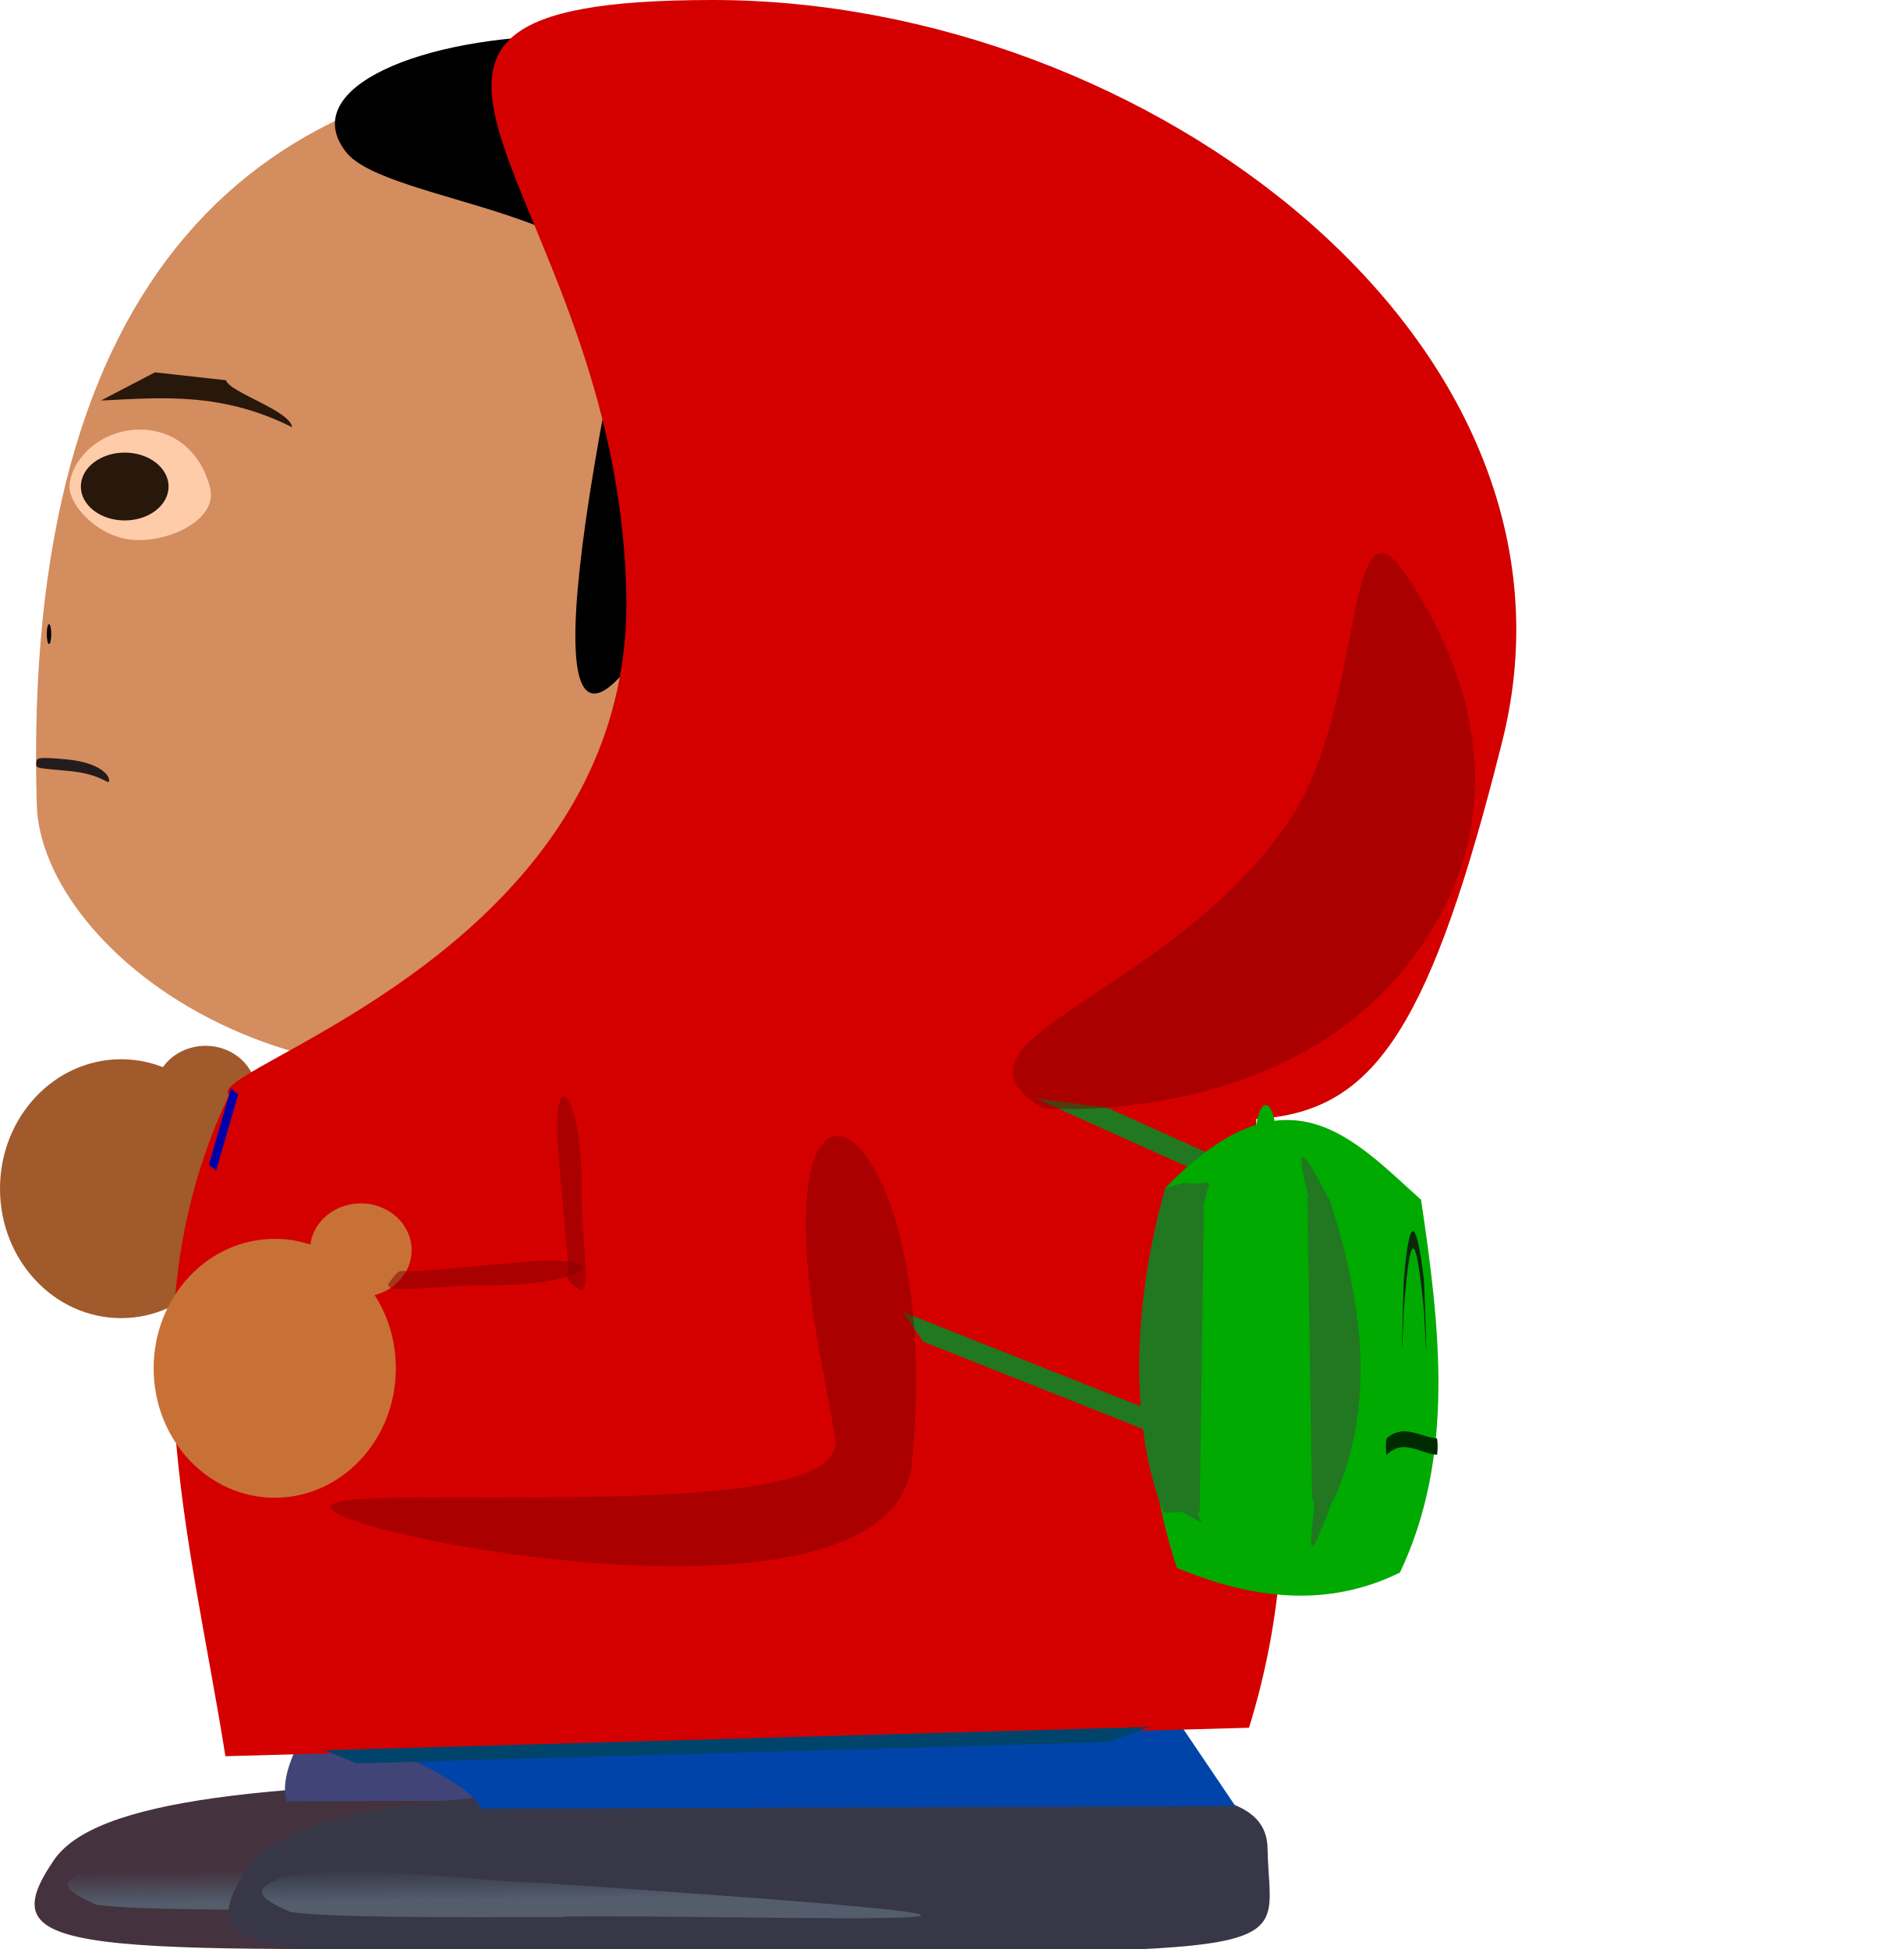
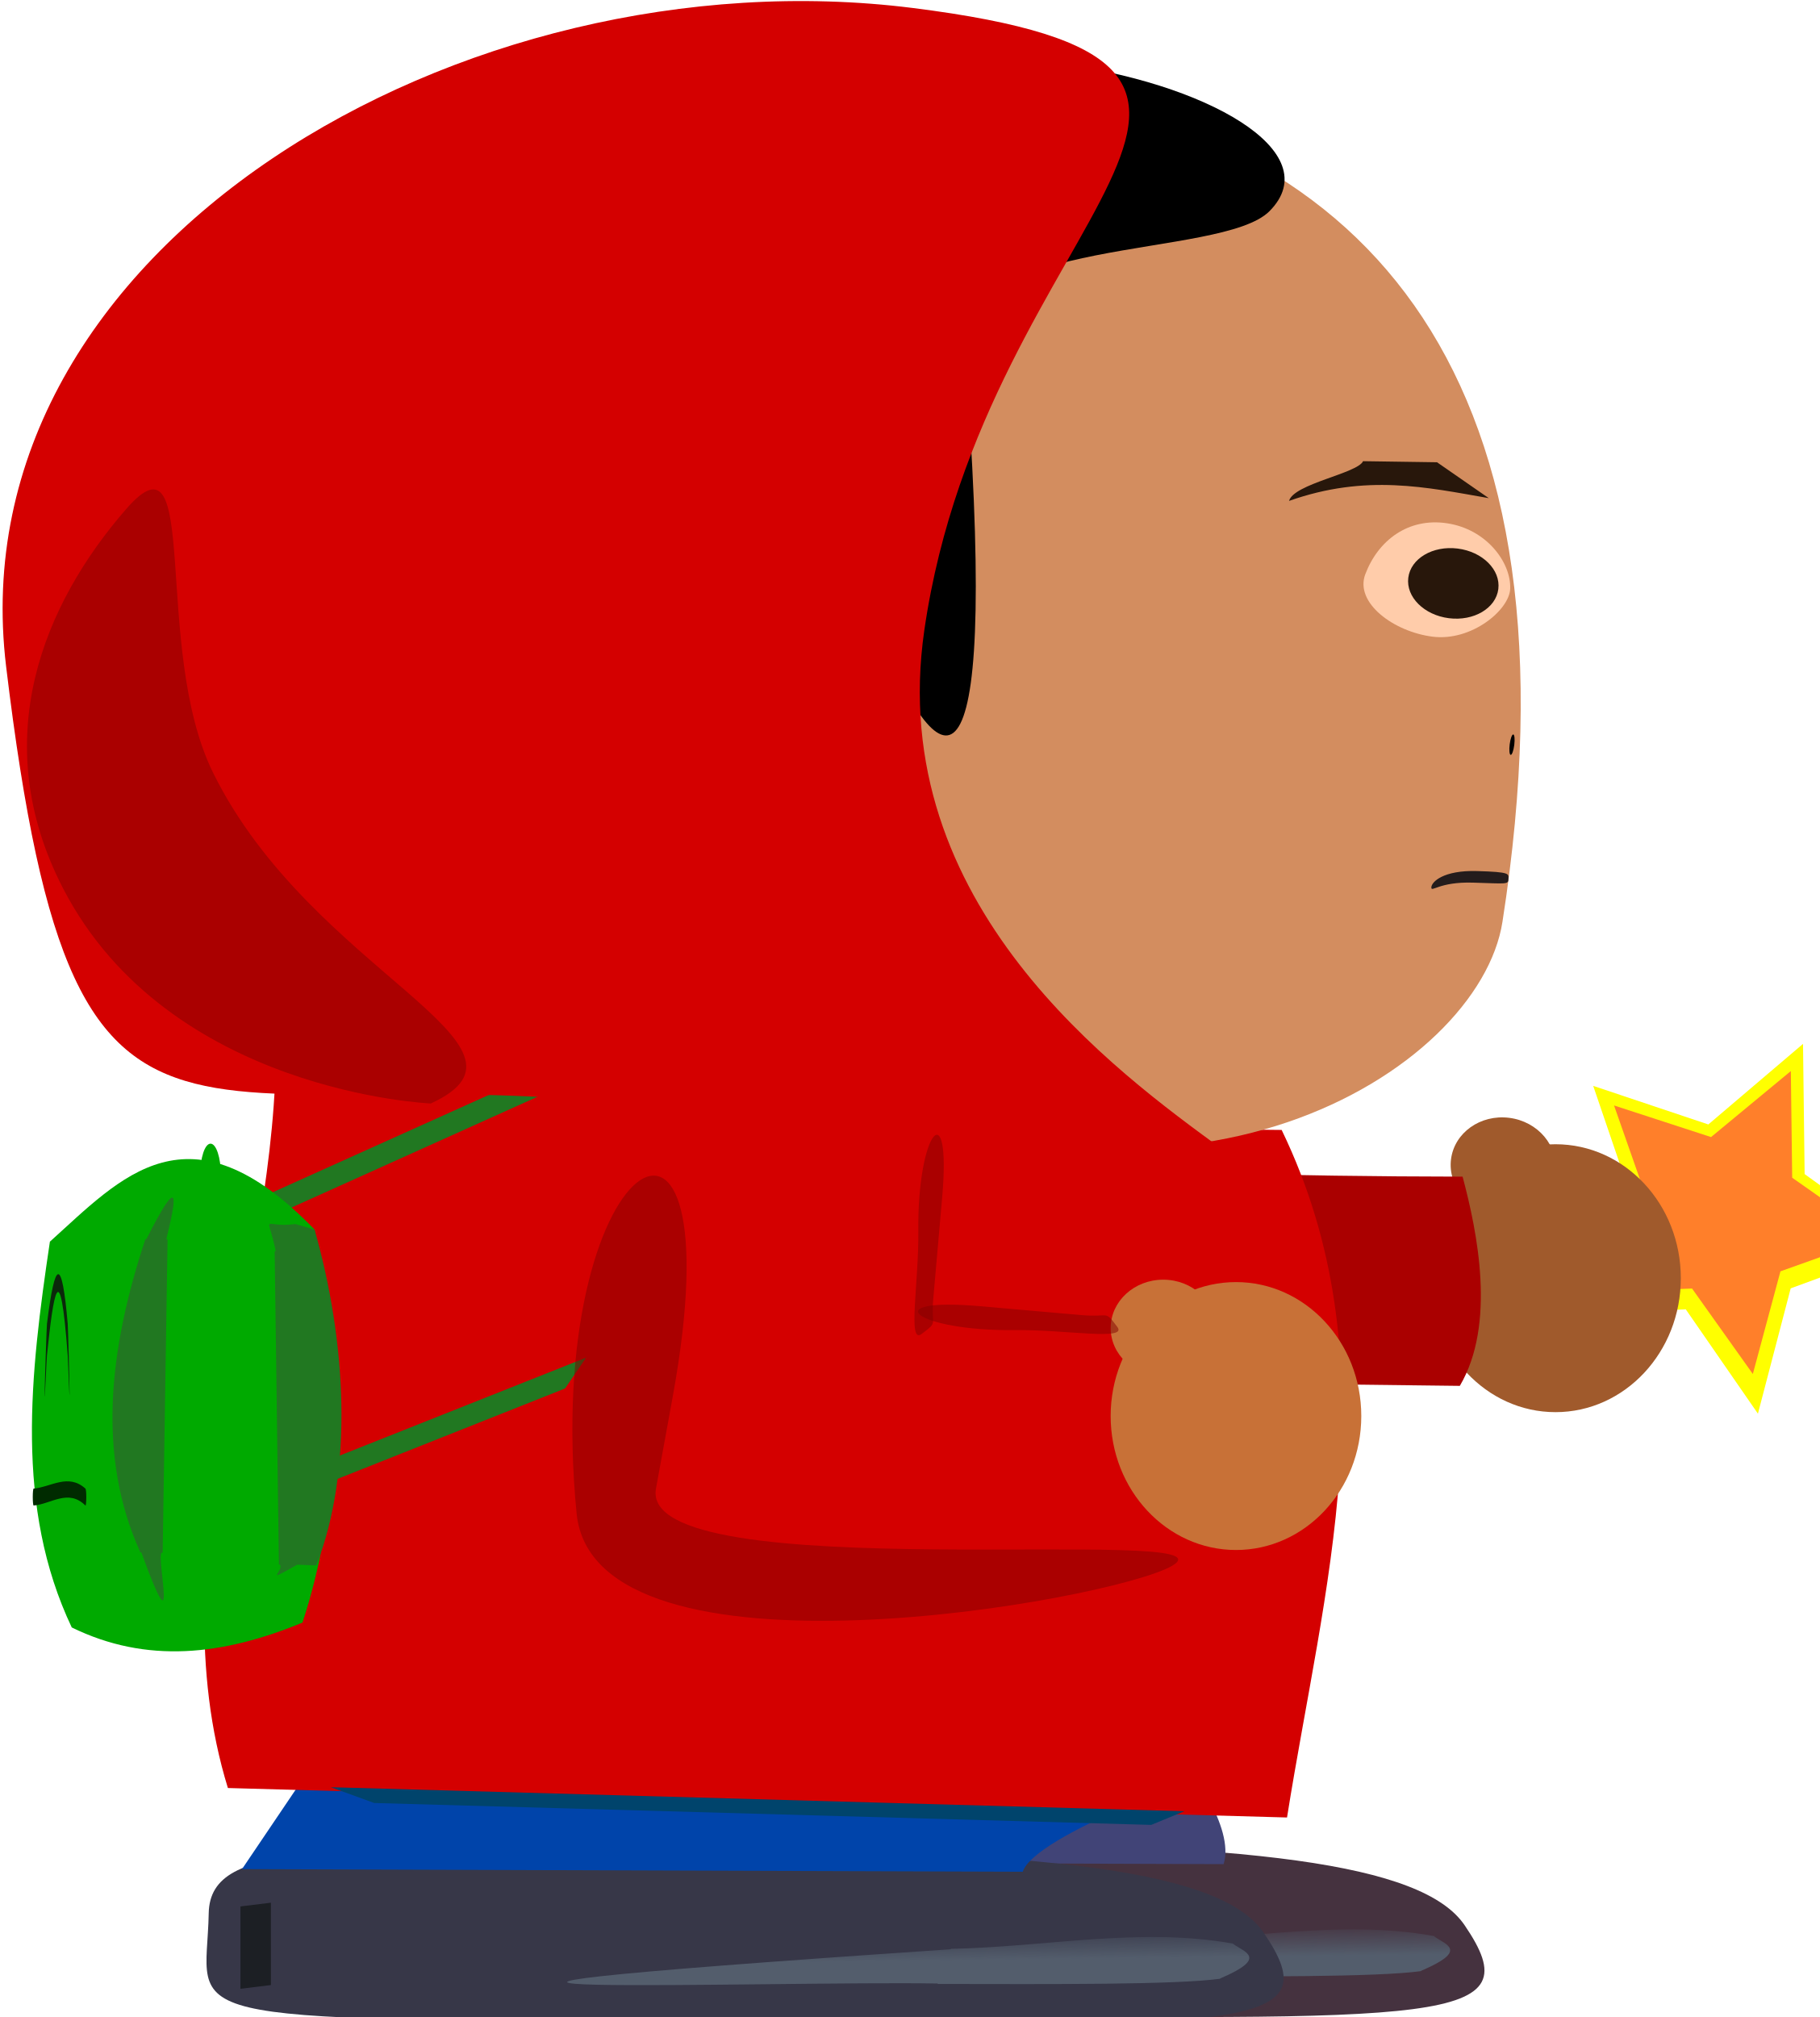
- <svg xmlns="http://www.w3.org/2000/svg" xmlns:xlink="http://www.w3.org/1999/xlink" width="210mm" height="215mm" viewBox="0 0 210 215" version="1.1" id="svg5">
+ <svg xmlns="http://www.w3.org/2000/svg" xmlns:xlink="http://www.w3.org/1999/xlink" width="194mm" height="215mm" viewBox="0 0 194 215" version="1.1" id="svg5">
  <defs id="defs2">
    <linearGradient id="linearGradient30040">
      <stop style="stop-color:#1c1f24;stop-opacity:1;" offset="0" id="stop30036" />
      <stop style="stop-color:#1c1f24;stop-opacity:0;" offset="1" id="stop30038" />
    </linearGradient>
    <linearGradient id="linearGradient29840">
      <stop style="stop-color:#535d6c;stop-opacity:1;" offset="0" id="stop29836" />
      <stop style="stop-color:#535d6c;stop-opacity:0;" offset="1" id="stop29838" />
    </linearGradient>
    <linearGradient id="linearGradient5194">
      <stop style="stop-color:#800000;stop-opacity:1;" offset="0" id="stop5190" />
      <stop style="stop-color:#800000;stop-opacity:0;" offset="1" id="stop5192" />
    </linearGradient>
    <linearGradient xlink:href="#linearGradient5194" id="linearGradient7905" gradientUnits="userSpaceOnUse" gradientTransform="matrix(0.7384126,0.141691,-0.2133808,1.400609,81.06709,-9.291885)" x1="51.573" y1="126.188" x2="51.573" y2="126.188" />
    <linearGradient xlink:href="#linearGradient5194" id="linearGradient14432" gradientUnits="userSpaceOnUse" gradientTransform="matrix(1.021264,-0.6998587,1.10586,0.6066139,-123.7383,81.54319)" x1="51.573" y1="126.188" x2="51.573" y2="126.188" />
    <linearGradient xlink:href="#linearGradient5194" id="linearGradient27326" gradientUnits="userSpaceOnUse" gradientTransform="matrix(0.1692084,0.1033588,-0.04889656,1.021697,122.1473,39.10983)" x1="51.573" y1="126.188" x2="51.573" y2="126.188" />
-     <linearGradient xlink:href="#linearGradient29840" id="linearGradient29842" x1="-227.651" y1="-227.239" x2="-227.676" y2="-223.428" gradientUnits="userSpaceOnUse" gradientTransform="matrix(-0.9998311,0.01837916,0.3533791,-0.9354802,2.86899e-6,0)" />
-     <linearGradient xlink:href="#linearGradient30040" id="linearGradient30042" x1="213.056" y1="-59.215" x2="213.223" y2="-61.333" gradientUnits="userSpaceOnUse" gradientTransform="matrix(0.9999723,2.2752205e-4,0.2439277,-0.9999723,-2.5694781e-7,-5.8922384e-7)" />
+     <linearGradient xlink:href="#linearGradient29840" id="linearGradient29842" x1="-227.651" y1="-227.239" x2="-227.676" y2="-223.428" gradientUnits="userSpaceOnUse" gradientTransform="matrix(-0.9998311,0.01837916,0.3533791,-0.9354802,4.5633333e-6,0)" />
+     <linearGradient xlink:href="#linearGradient30040" id="linearGradient30042" x1="213.056" y1="-59.215" x2="213.223" y2="-61.333" gradientUnits="userSpaceOnUse" />
    <linearGradient xlink:href="#linearGradient5194" id="linearGradient27326-1" gradientUnits="userSpaceOnUse" gradientTransform="matrix(0.1692084,0.1033588,-0.04889656,1.021697,122.1473,39.10983)" x1="51.573" y1="126.188" x2="51.573" y2="126.188" />
-     <linearGradient xlink:href="#linearGradient29840" id="linearGradient29842-7" x1="-227.651" y1="-227.239" x2="-227.676" y2="-223.428" gradientUnits="userSpaceOnUse" gradientTransform="matrix(-0.9998311,0.01837916,0.3533791,-0.9354802,2.86899e-6,0)" />
-     <linearGradient xlink:href="#linearGradient30040" id="linearGradient30042-2" x1="213.056" y1="-59.215" x2="213.223" y2="-61.333" gradientUnits="userSpaceOnUse" gradientTransform="matrix(0.9999723,2.2752205e-4,0.2439277,-0.9999723,-1.2569478e-6,-5.8922384e-7)" />
+     <linearGradient xlink:href="#linearGradient29840" id="linearGradient29842-7" x1="-227.651" y1="-227.239" x2="-227.676" y2="-223.428" gradientUnits="userSpaceOnUse" gradientTransform="matrix(-0.9998311,0.01837916,0.3533791,-0.9354802,4.5633333e-6,0)" />
+     <linearGradient xlink:href="#linearGradient30040" id="linearGradient30042-2" x1="213.056" y1="-59.215" x2="213.223" y2="-61.333" gradientUnits="userSpaceOnUse" gradientTransform="translate(-1.519808e-6)" />
  </defs>
  <g id="layer1">
-     <path id="path11385-7" style="fill:#45323f;fill-opacity:1;stroke-width:0.603" d="m 5.944,205.199 c -7.266,10.633 2.043,10.078 59.986,9.6 58.296,-0.481 52.691,0.025 52.472,-11.669 -0.149,-7.943 -13.263,-6.742 -51.431,-6.742 -38.168,0 -56.522,2.219 -61.027,8.811 z" />
-     <path id="rect10620-2" style="fill:#414477;fill-opacity:1;stroke-width:0.561" d="m 124.281,189.739 -88.473,-0.905 c -0.29,-0.912 -5.425,5.98 -4.186,9.87 l 83.233,-0.277 z" />
-     <path id="rect20539-9-5-5" style="fill:url(#linearGradient29842-7);fill-opacity:1;stroke-width:0.185" d="m 10.607,210.113 c 4.806,0.648 17.757,0.572 30.069,0.553 0.028,-4e-5 0.005,-0.046 0.033,-0.047 16.534,-0.317 80.688,1.884 -1.378,-3.648 -0.028,-0.001 -0.041,-0.048 -0.069,-0.049 -10.023,-0.192 -20.21,-2.342 -30.069,-0.553 -0.028,0.005 -0.01,0.03 -0.033,0.047 -1.179,0.872 -3.725,1.456 1.378,3.648 0.026,0.011 0.041,0.045 0.069,0.049 z" />
-     <rect style="fill:url(#linearGradient30042-2);fill-opacity:1;stroke-width:0.454" id="rect11065-9-7" width="8.778" height="3.269" x="188.267" y="112.637" transform="matrix(-1.1291329e-4,1,0.9925343,0.1219655,0,0)" />
-     <path id="path11385" style="fill:#373748;stroke-width:0.603" d="m 27.355,206.01 c -7.266,10.633 2.043,10.078 59.986,9.6 58.296,-0.481 52.691,0.025 52.472,-11.669 -0.149,-7.943 -13.263,-6.742 -51.431,-6.742 -38.168,0 -56.522,2.219 -61.027,8.811 z" />
-     <path id="rect10620" style="fill:#0044aa;stroke-width:0.561" d="M 129.786,189.646 H 33.037 c -0.29,-0.912 18.758,5.98 19.996,9.87 l 83.233,-0.277 z" />
-     <ellipse style="fill:#a05a2c;fill-opacity:1;stroke-width:0.148" id="path9819-9-5-6" cx="-22.67" cy="120.523" rx="5.602" ry="5.156" transform="scale(-1,1)" />
-     <ellipse style="fill:#a05a2c;fill-opacity:1;stroke-width:0.381" id="path9819-5-4" cx="-13.359" cy="131.127" rx="13.359" ry="14.279" transform="scale(-1,1)" />
-     <path id="rect8523" style="fill:#d40000;stroke-width:0.391" d="m 138.52,121.908 c -42.544,-8.973 -75.727,-1.567 -113.084,-1.463 -11.798,24.429 -4.451,48.859 -0.573,73.288 l 112.906,-3.141 c 7.689,-24.957 1.211,-43.727 0.751,-68.684 z" />
-     <path id="rect10620-1" style="fill:#00446c;fill-opacity:0.998;stroke-width:0.199" d="m 126.797,190.505 -90.989,2.563 3.528,1.454 82.838,-2.333 z" />
-     <ellipse style="fill:#c87137;stroke-width:0.381" id="path9819-5" cx="-30.305" cy="150.941" rx="13.359" ry="14.279" transform="scale(-1,1)" />
-     <ellipse style="fill:#c87137;stroke-width:0.148" id="path9819-9-5" cx="-39.798" cy="137.905" rx="5.602" ry="5.156" transform="scale(-1,1)" />
-     <rect style="fill:#217821;stroke-width:0.32" id="rect20539-9" width="59.052" height="5.68" x="264.54" y="150.856" ry="0.073" transform="matrix(0.9118089,0.4106147,-0.9999881,-0.00487665,0,0)" rx="0.073" />
-     <rect style="fill:#217821;stroke-width:0.276" id="rect20539-9-6" width="30.302" height="3.976" x="1.107" y="-178.731" ry="0.064" transform="matrix(0.9293252,0.3692625,-0.5639763,-0.825791,0,0)" rx="0.069" />
-     <path id="rect20539-9-5" style="fill:url(#linearGradient29842);fill-opacity:1;stroke-width:0.185" d="m 32.018,210.925 c 4.806,0.648 17.757,0.572 30.069,0.553 0.028,-4e-5 0.005,-0.046 0.033,-0.047 16.534,-0.317 80.688,1.884 -1.378,-3.648 -0.028,-0.001 -0.041,-0.048 -0.069,-0.049 -10.023,-0.192 -20.21,-2.342 -30.069,-0.553 -0.028,0.005 -0.01,0.03 -0.033,0.047 -1.179,0.872 -3.725,1.456 1.378,3.648 0.026,0.011 0.041,0.045 0.069,0.049 z" />
-     <path id="path31-6" style="fill:#d38d5f;fill-rule:evenodd;stroke-width:0.357" d="M 74.936,72.78 C 74.036,132.003 115.949,97.376 73.813,113.39 33.845,128.58 4.537,104.967 4.058,88.815 2.318,30.15 28.653,7.132 67.288,7.132 c 38.635,0 8.333,20.543 7.648,65.647 z" />
-     <path id="path32024" style="fill-opacity:0.998;stroke-width:0.265" d="m 38.15,16.754 c 4.447,5.752 32.884,6.649 30.414,18.679 C 48.763,131.87 92.992,29.522 93.126,20.045 93.252,11.144 79.673,3.927 63.078,3.926 c -16.595,-6e-7 -30.373,5.784 -24.928,12.827 z" />
-     <path id="path31" style="fill:#d40000;fill-rule:evenodd;stroke-width:0.399" d="m 69.084,65.647 c 1.12,59.223 -107.631,58.52 12.759,54.059 C 141.181,117.508 150.108,144.165 165.723,81.682 176.663,37.906 126.72,0 78.608,0 30.496,0 68.23,20.543 69.084,65.647 Z" />
-     <path id="path4257-0-5" style="fill:url(#linearGradient7905);fill-opacity:1;stroke-width:0.273" d="m 92.135,158.677 c 1.974,10.839 -62.859,3.689 -55.005,8.238 6.379,3.695 61.587,13.588 63.465,-5.592 3.753,-38.339 -17.345,-51.427 -10.258,-12.514 z" />
-     <path id="path4257-0-5-7" style="fill:url(#linearGradient27326);fill-opacity:1;stroke-width:0.112" d="m 46.79,140.181 c -3.115,0.274 -2.428,-0.595 -3.834,1.259 -1.142,1.506 5.518,0.279 10.905,0.341 10.769,0.124 14.876,-3.527 3.693,-2.545 z" />
-     <path id="path4257-0-5-7-1" style="fill:url(#linearGradient27326-1);fill-opacity:1;stroke-width:0.112" d="m 62.567,138.365 c 0.274,3.115 -0.595,2.428 1.259,3.834 1.506,1.142 0.279,-5.518 0.341,-10.905 0.124,-10.769 -3.527,-14.876 -2.545,-3.693 z" />
-     <path id="path4257-0" style="fill:url(#linearGradient14432);fill-opacity:1;stroke-width:0.312" d="m 142.429,90.163 c -13.098,19.882 -40.05,24.278 -27.436,32.103 0,0 27.827,2.361 41.726,-17.819 10.15,-14.737 5.852,-29.926 -1.634,-41.045 -6.822,-10.134 -4.479,14.348 -12.656,26.761 z" />
-     <rect style="fill:url(#linearGradient30042);fill-opacity:1;stroke-width:0.454" id="rect11065-9" width="8.778" height="3.269" x="186.448" y="134.209" transform="matrix(-1.1291329e-4,1,0.9925343,0.1219655,0,0)" />
-     <rect style="fill:#0000aa;stroke-width:0.254" id="rect11065-3" width="1.02" height="8.773" x="-63.274" y="85.206" transform="matrix(-0.7893875,-0.6138952,-0.2777903,0.9606417,0,0)" />
-     <path id="rect17082" style="fill:#00aa00;stroke-width:0.147" d="m 156.743,132.353 c -7.604,-6.841 -14.792,-15.166 -28.21,-1.293 -3.137,16.053 -2.649,29.984 1.286,41.899 8.477,3.504 16.615,4.424 24.594,0.517 6.087,-12.831 4.445,-26.938 2.331,-41.123 z" />
-     <rect style="fill:#00aa00;stroke-width:0.369" id="rect17663" width="2.198" height="10.2" x="-140.718" y="121.908" ry="3.326" rx="3.326" transform="scale(-1,1)" />
-     <path id="rect17811" style="fill:#0b280b;stroke-width:0.056" d="m 157.057,141.124 c -0.851,-6.924 -1.594,-7.218 -2.214,0 -0.037,0.432 -0.195,6.511 -0.195,7.442 0,0.931 0.159,-3.598 0.195,-4.08 0.828,-11.088 1.527,-6.69 2.214,0 0.038,0.374 0.249,5.194 0.249,4.263 0,-0.931 -0.209,-7.304 -0.249,-7.625 z" />
-     <path id="rect17813" style="fill:#002b00;stroke-width:0.118" d="m 158.478,158.674 c -1.841,-0.158 -3.682,-1.657 -5.522,0 -0.051,0.046 -0.092,0.402 -0.092,0.902 0,0.5 0.041,0.953 0.092,0.902 1.841,-1.823 3.682,-0.138 5.522,0 0.051,0.004 0.092,-0.402 0.092,-0.902 0,-0.5 -0.041,-0.898 -0.092,-0.902 z" />
-     <path id="rect19198" style="fill:#217821;stroke-width:0.191" d="m 144.2,132.136 0.524,33.335 c 5.9e-4,0.037 0.102,0.032 0.13,0.067 0.52,0.621 -1.894,11.047 2.119,-0.009 0.013,-0.036 0.112,-0.031 0.128,-0.068 4.61,-10.143 3.402,-21.463 -0.524,-33.335 -0.012,-0.037 -0.112,-0.031 -0.13,-0.067 -3.7,-7.292 -3.165,-4.263 -2.119,0.009 0.009,0.037 -0.129,0.03 -0.128,0.068 z" />
-     <path id="rect19198-2" style="fill:#217821;stroke-width:0.177" d="m 132.783,133.398 -0.452,33.335 c -5e-4,0.037 -0.088,0.032 -0.113,0.067 -0.448,0.621 1.894,2.124 -1.829,-0.009 -0.033,-0.019 -2.036,0.098 -2.05,0.062 -3.979,-10.143 -3.195,-23.921 0.193,-35.792 0,0 2.013,-0.589 2.052,-0.584 3.582,0.467 2.99,-1.418 2.088,2.854 -0.007,0.037 0.111,0.03 0.111,0.068 z" />
-     <path id="rect1430" style="fill:#28170b;stroke-width:0.148" d="m 24.924,41.945 -7.837,-0.869 -5.954,3.109 c 6.691,-0.322 13.299,-0.966 21.092,2.946 -0.26,-1.876 -6.878,-3.817 -7.302,-5.186 z" />
-     <path id="path2169-5-4-0" style="fill:#ffccaa;stroke-width:0.456" d="m 23.186,53.872 c 0.762,3.168 -3.774,5.709 -7.952,5.709 -4.179,0 -7.757,-3.845 -7.566,-6.092 0.235,-2.765 3.259,-5.997 7.566,-6.092 4.178,-0.093 7.051,2.728 7.952,6.476 z" />
-     <path id="path3219-1" style="fill:#241c1c;stroke-width:0.48" d="m 3.994,84.222 c -0.056,0.58 0.15,0.496 3.731,0.84 3.581,0.343 4.259,1.632 4.314,1.051 0.056,-0.58 -1.042,-1.991 -4.623,-2.334 -3.581,-0.343 -3.366,-0.137 -3.422,0.443 z" />
-     <ellipse style="fill:#28170b;stroke-width:0.286" id="path2169" ry="3.742" rx="4.837" cy="53.67" cx="-13.756" transform="scale(-1,1)" />
-     <ellipse style="fill:#000000;fill-opacity:0.998;stroke-width:0.434" id="path31470" cx="-5.406" cy="69.947" rx="0.246" ry="1.097" transform="scale(-1,1)" />
+     <path id="path11385-7" style="fill:#45323f;fill-opacity:1;stroke-width:0.603" d="m 156.119,205.199 c 7.266,10.633 -2.043,10.078 -59.986,9.6 -58.296,-0.481 -52.691,0.025 -52.472,-11.669 0.149,-7.943 13.263,-6.742 51.431,-6.742 38.168,0 56.522,2.219 61.027,8.811 z" />
+     <path id="rect10620-2" style="fill:#414477;fill-opacity:1;stroke-width:0.561" d="m 37.781,189.739 88.473,-0.905 c 0.29,-0.912 5.425,5.98 4.186,9.87 l -83.233,-0.277 z" />
+     <path id="rect20539-9-5-5" style="fill:url(#linearGradient29842-7);fill-opacity:1;stroke-width:0.185" d="m 151.456,210.113 c -4.806,0.648 -17.757,0.572 -30.069,0.553 -0.028,-4e-5 -0.005,-0.046 -0.033,-0.047 -16.534,-0.317 -80.688,1.884 1.378,-3.648 0.028,-0.001 0.041,-0.048 0.069,-0.049 10.023,-0.192 20.21,-2.342 30.069,-0.553 0.028,0.005 0.01,0.03 0.033,0.047 1.179,0.872 3.725,1.456 -1.378,3.648 -0.026,0.011 -0.041,0.045 -0.069,0.049 z" />
+     <rect style="fill:url(#linearGradient30042-2);fill-opacity:1;stroke-width:0.454" id="rect11065-9-7" width="8.778" height="3.269" x="208.182" y="-50.642" transform="matrix(1.1291329e-4,1,-0.9925343,0.1219655,0,0)" />
+     <path id="path11385" style="fill:#373748;stroke-width:0.603" d="m 134.708,206.01 c 7.266,10.633 -2.043,10.078 -59.986,9.6 -58.296,-0.481 -52.691,0.025 -52.472,-11.669 0.149,-7.943 13.263,-6.742 51.431,-6.742 38.168,0 56.522,2.219 61.027,8.811 z" />
+     <path id="rect10620" style="fill:#0044aa;stroke-width:0.561" d="m 32.276,189.646 h 96.749 c 0.29,-0.912 -18.758,5.98 -19.996,9.87 L 25.796,199.238 Z" />
+     <ellipse style="fill:#a05a2c;fill-opacity:1;stroke-width:0.148" id="path9819-9-5-6" cx="174.483" cy="103.321" rx="5.602" ry="5.156" transform="rotate(7.162217)" />
+     <path style="fill:#ffff00;fill-opacity:1;stroke-width:2.049" id="path5419" d="m -228.738,334.31 -103.328,-4.02 -61.89,82.84 -28.107,-99.513 -97.91,-33.262 85.957,-57.482 1.378,-103.397 81.231,63.987 98.762,-30.641 -35.753,97.028 z" transform="matrix(-0.1242698,0,0,0.134233,138.4421,95.23302)" />
+     <path style="fill:#ff7f2a;fill-opacity:1;stroke-width:2.466" id="path5419-6" transform="matrix(-0.1047127,0,0,0.1099567,145.6047,101.0315)" d="m -228.738,334.31 -103.328,-4.02 -61.89,82.84 -28.107,-99.513 -97.91,-33.262 85.957,-57.482 1.378,-103.397 81.231,63.987 98.762,-30.641 -35.753,97.028 z" />
+     <ellipse style="fill:#a05a2c;fill-opacity:1;stroke-width:0.381" id="path9819-5-4" cx="165.82" cy="136.248" rx="13.359" ry="14.279" />
+     <path id="rect8523-3" style="fill:#aa0000;fill-opacity:1;stroke-width:0.391" d="m 49.331,125.521 c 42.544,-2.418 69.229,-0.126 106.585,-0.098 1.582,5.937 3.582,15.718 -0.296,22.302 l -111.39,-1.329 c -7.689,-6.726 4.641,-14.15 5.101,-20.876 z" />
+     <path id="rect8523" style="fill:#d40000;stroke-width:0.391" d="m 29.395,113.13 c 42.544,-8.973 69.875,7.211 107.232,7.315 11.798,24.429 4.451,48.859 0.573,73.288 L 24.294,190.592 c -7.689,-24.957 4.641,-52.505 5.101,-77.462 z" />
+     <path id="rect10620-1" style="fill:#00446c;fill-opacity:0.998;stroke-width:0.199" d="m 35.265,190.505 90.989,2.563 -3.528,1.454 -82.838,-2.333 z" />
+     <ellipse style="fill:#c87137;stroke-width:0.381" id="path9819-5" cx="131.757" cy="150.941" rx="13.359" ry="14.279" />
+     <ellipse style="fill:#c87137;stroke-width:0.148" id="path9819-9-5" cx="124.002" cy="141.562" rx="5.602" ry="5.156" />
+     <rect style="fill:#217821;stroke-width:0.32" id="rect20539-9" width="59.052" height="5.68" x="266.486" y="314.695" ry="0.073" transform="matrix(-0.9118089,0.4106147,0.9999881,-0.00487665,0,0)" rx="0.073" />
+     <rect style="fill:#217821;stroke-width:0.276" id="rect20539-9-6" width="30.302" height="3.976" x="-238.229" y="-285.753" ry="0.064" transform="matrix(-0.9293252,0.3692625,0.5639763,-0.825791,0,0)" rx="0.069" />
+     <path id="rect20539-9-5" style="fill:url(#linearGradient29842);fill-opacity:1;stroke-width:0.185" d="m 130.045,210.925 c -4.806,0.648 -17.757,0.572 -30.069,0.553 -0.028,-4e-5 -0.005,-0.046 -0.033,-0.047 -16.534,-0.317 -80.688,1.884 1.378,-3.648 0.028,-0.001 0.041,-0.048 0.069,-0.049 10.023,-0.192 20.21,-2.342 30.069,-0.553 0.028,0.005 0.01,0.03 0.033,0.047 1.179,0.872 3.725,1.456 -1.378,3.648 -0.026,0.011 -0.041,0.045 -0.069,0.049 z" />
+     <path id="path31-6" style="fill:#d38d5f;fill-rule:evenodd;stroke-width:0.357" d="M 91.84,73.517 C 85.349,132.391 48.08,92.808 87.89,113.951 125.653,134.005 157.676,114.231 160.165,98.264 169.206,40.274 145.946,14.153 107.613,9.336 69.28,4.519 96.783,28.679 91.84,73.517 Z" />
+     <path id="path32024" style="fill-opacity:0.998;stroke-width:0.265" d="m 135.324,22.515 c -5.13,5.153 -33.457,2.497 -32.506,14.742 7.623,98.153 -23.5,-8.911 -22.452,-18.33 0.985,-8.848 15.358,-14.316 31.824,-12.247 16.466,2.069 29.415,9.526 23.134,15.835 z" />
+     <path id="path31" style="fill:#d40000;fill-rule:evenodd;stroke-width:0.399" d="M 98.536,67.17 C 90.04,125.792 198.03,138.653 79.136,119.217 20.535,109.637 8.354,134.974 0.651,71.032 -4.746,26.232 49.534,-5.151 97.27,0.848 145.007,6.846 105.006,22.524 98.536,67.17 Z" />
+     <path id="path4257-0-5" style="fill:url(#linearGradient7905);fill-opacity:1;stroke-width:0.273" d="m 69.928,158.677 c -1.974,10.839 62.859,3.689 55.005,8.238 -6.379,3.695 -61.588,13.588 -63.465,-5.592 -3.753,-38.339 17.345,-51.427 10.258,-12.514 z" />
+     <path id="path4257-0-5-7" style="fill:url(#linearGradient27326);fill-opacity:1;stroke-width:0.112" d="m 115.273,140.181 c 3.115,0.274 2.428,-0.595 3.834,1.259 1.142,1.506 -5.518,0.279 -10.905,0.341 -10.769,0.124 -14.876,-3.527 -3.693,-2.545 z" />
+     <path id="path4257-0-5-7-1" style="fill:url(#linearGradient27326-1);fill-opacity:1;stroke-width:0.112" d="m 99.495,138.365 c -0.274,3.115 0.595,2.428 -1.259,3.834 -1.506,1.142 -0.279,-5.518 -0.341,-10.905 -0.124,-10.769 3.527,-14.876 2.545,-3.693 z" />
+     <path id="path4257-0" style="fill:url(#linearGradient14432);fill-opacity:1;stroke-width:0.312" d="m 22.706,82.35 c 10.517,21.36 36.71,29.082 23.22,35.273 0,0 -27.904,-1.126 -39.179,-22.882 C -1.486,78.854 4.673,64.319 13.486,54.221 c 8.033,-9.204 2.655,14.794 9.221,28.13 z" />
+     <rect style="fill:url(#linearGradient30042);fill-opacity:1;stroke-width:0.454" id="rect11065-9" width="8.778" height="3.269" x="206.362" y="-29.071" transform="matrix(1.1291329e-4,1,-0.9925343,0.1219655,0,0)" />
+     <path id="rect17082" style="fill:#00aa00;stroke-width:0.147" d="m 5.319,132.353 c 7.604,-6.841 14.792,-15.166 28.21,-1.293 3.137,16.053 2.649,29.984 -1.286,41.899 -8.477,3.504 -16.615,4.424 -24.594,0.517 C 1.563,160.644 3.205,146.538 5.319,132.353 Z" />
+     <rect style="fill:#00aa00;stroke-width:0.369" id="rect17663" width="2.198" height="10.2" x="21.345" y="121.908" ry="3.326" rx="3.326" />
+     <path id="rect17811" style="fill:#0b280b;stroke-width:0.056" d="m 5.006,141.124 c 0.851,-6.924 1.594,-7.218 2.214,0 0.037,0.432 0.195,6.511 0.195,7.442 0,0.931 -0.159,-3.598 -0.195,-4.08 -0.828,-11.088 -1.527,-6.69 -2.214,0 -0.038,0.374 -0.249,5.194 -0.249,4.263 0,-0.931 0.209,-7.304 0.249,-7.625 z" />
+     <path id="rect17813" style="fill:#002b00;stroke-width:0.118" d="m 3.585,158.674 c 1.841,-0.158 3.682,-1.657 5.522,0 0.051,0.046 0.092,0.402 0.092,0.902 0,0.5 -0.041,0.953 -0.092,0.902 -1.841,-1.823 -3.682,-0.138 -5.522,0 -0.051,0.004 -0.092,-0.402 -0.092,-0.902 0,-0.5 0.041,-0.898 0.092,-0.902 z" />
+     <path id="rect19198" style="fill:#217821;stroke-width:0.191" d="m 17.863,132.136 -0.524,33.335 c -5.9e-4,0.037 -0.102,0.032 -0.13,0.067 -0.52,0.621 1.894,11.047 -2.119,-0.009 -0.013,-0.036 -0.112,-0.031 -0.128,-0.068 -4.61,-10.143 -3.402,-21.463 0.524,-33.335 0.012,-0.037 0.112,-0.031 0.13,-0.067 3.7,-7.292 3.165,-4.263 2.119,0.009 -0.009,0.037 0.129,0.03 0.128,0.068 z" />
+     <path id="rect19198-2" style="fill:#217821;stroke-width:0.177" d="m 29.279,133.398 0.452,33.335 c 5e-4,0.037 0.088,0.032 0.113,0.067 0.448,0.621 -1.894,2.124 1.829,-0.009 0.033,-0.019 2.036,0.098 2.05,0.062 3.979,-10.143 3.195,-23.921 -0.193,-35.792 0,0 -2.013,-0.589 -2.052,-0.584 -3.582,0.467 -2.99,-1.418 -2.088,2.854 0.007,0.037 -0.111,0.03 -0.111,0.068 z" />
+     <path id="rect1430" style="fill:#28170b;stroke-width:0.148" d="m 145.306,49.159 7.884,0.115 5.52,3.827 c -6.599,-1.154 -13.075,-2.616 -21.295,0.293 0.492,-1.829 7.3,-2.93 7.891,-4.235 z" />
+     <path id="path2169-5-4-0" style="fill:#ffccaa;stroke-width:0.456" d="m 145.543,61.21 c -1.151,3.048 3.033,6.135 7.179,6.656 4.146,0.521 8.176,-2.848 8.267,-5.102 0.112,-2.773 -2.486,-6.356 -6.747,-6.988 -4.134,-0.613 -7.336,1.827 -8.698,5.434 z" />
+     <path id="path3219-1" style="fill:#241c1c;stroke-width:0.48" d="m 160.802,93.715 c -0.017,0.583 -0.21,0.474 -3.806,0.368 -3.596,-0.106 -4.429,1.089 -4.412,0.505 0.017,-0.583 1.282,-1.845 4.878,-1.739 3.596,0.106 3.357,0.284 3.34,0.866 z" />
+     <ellipse style="fill:#28170b;stroke-width:0.286" id="path2169" ry="3.742" rx="4.837" cy="42.384" cx="161.47" transform="rotate(7.162217)" />
+     <ellipse style="fill:#000000;fill-opacity:0.998;stroke-width:0.434" id="path31470" cx="169.819" cy="58.661" rx="0.246" ry="1.097" transform="rotate(7.162217)" />
  </g>
</svg>
